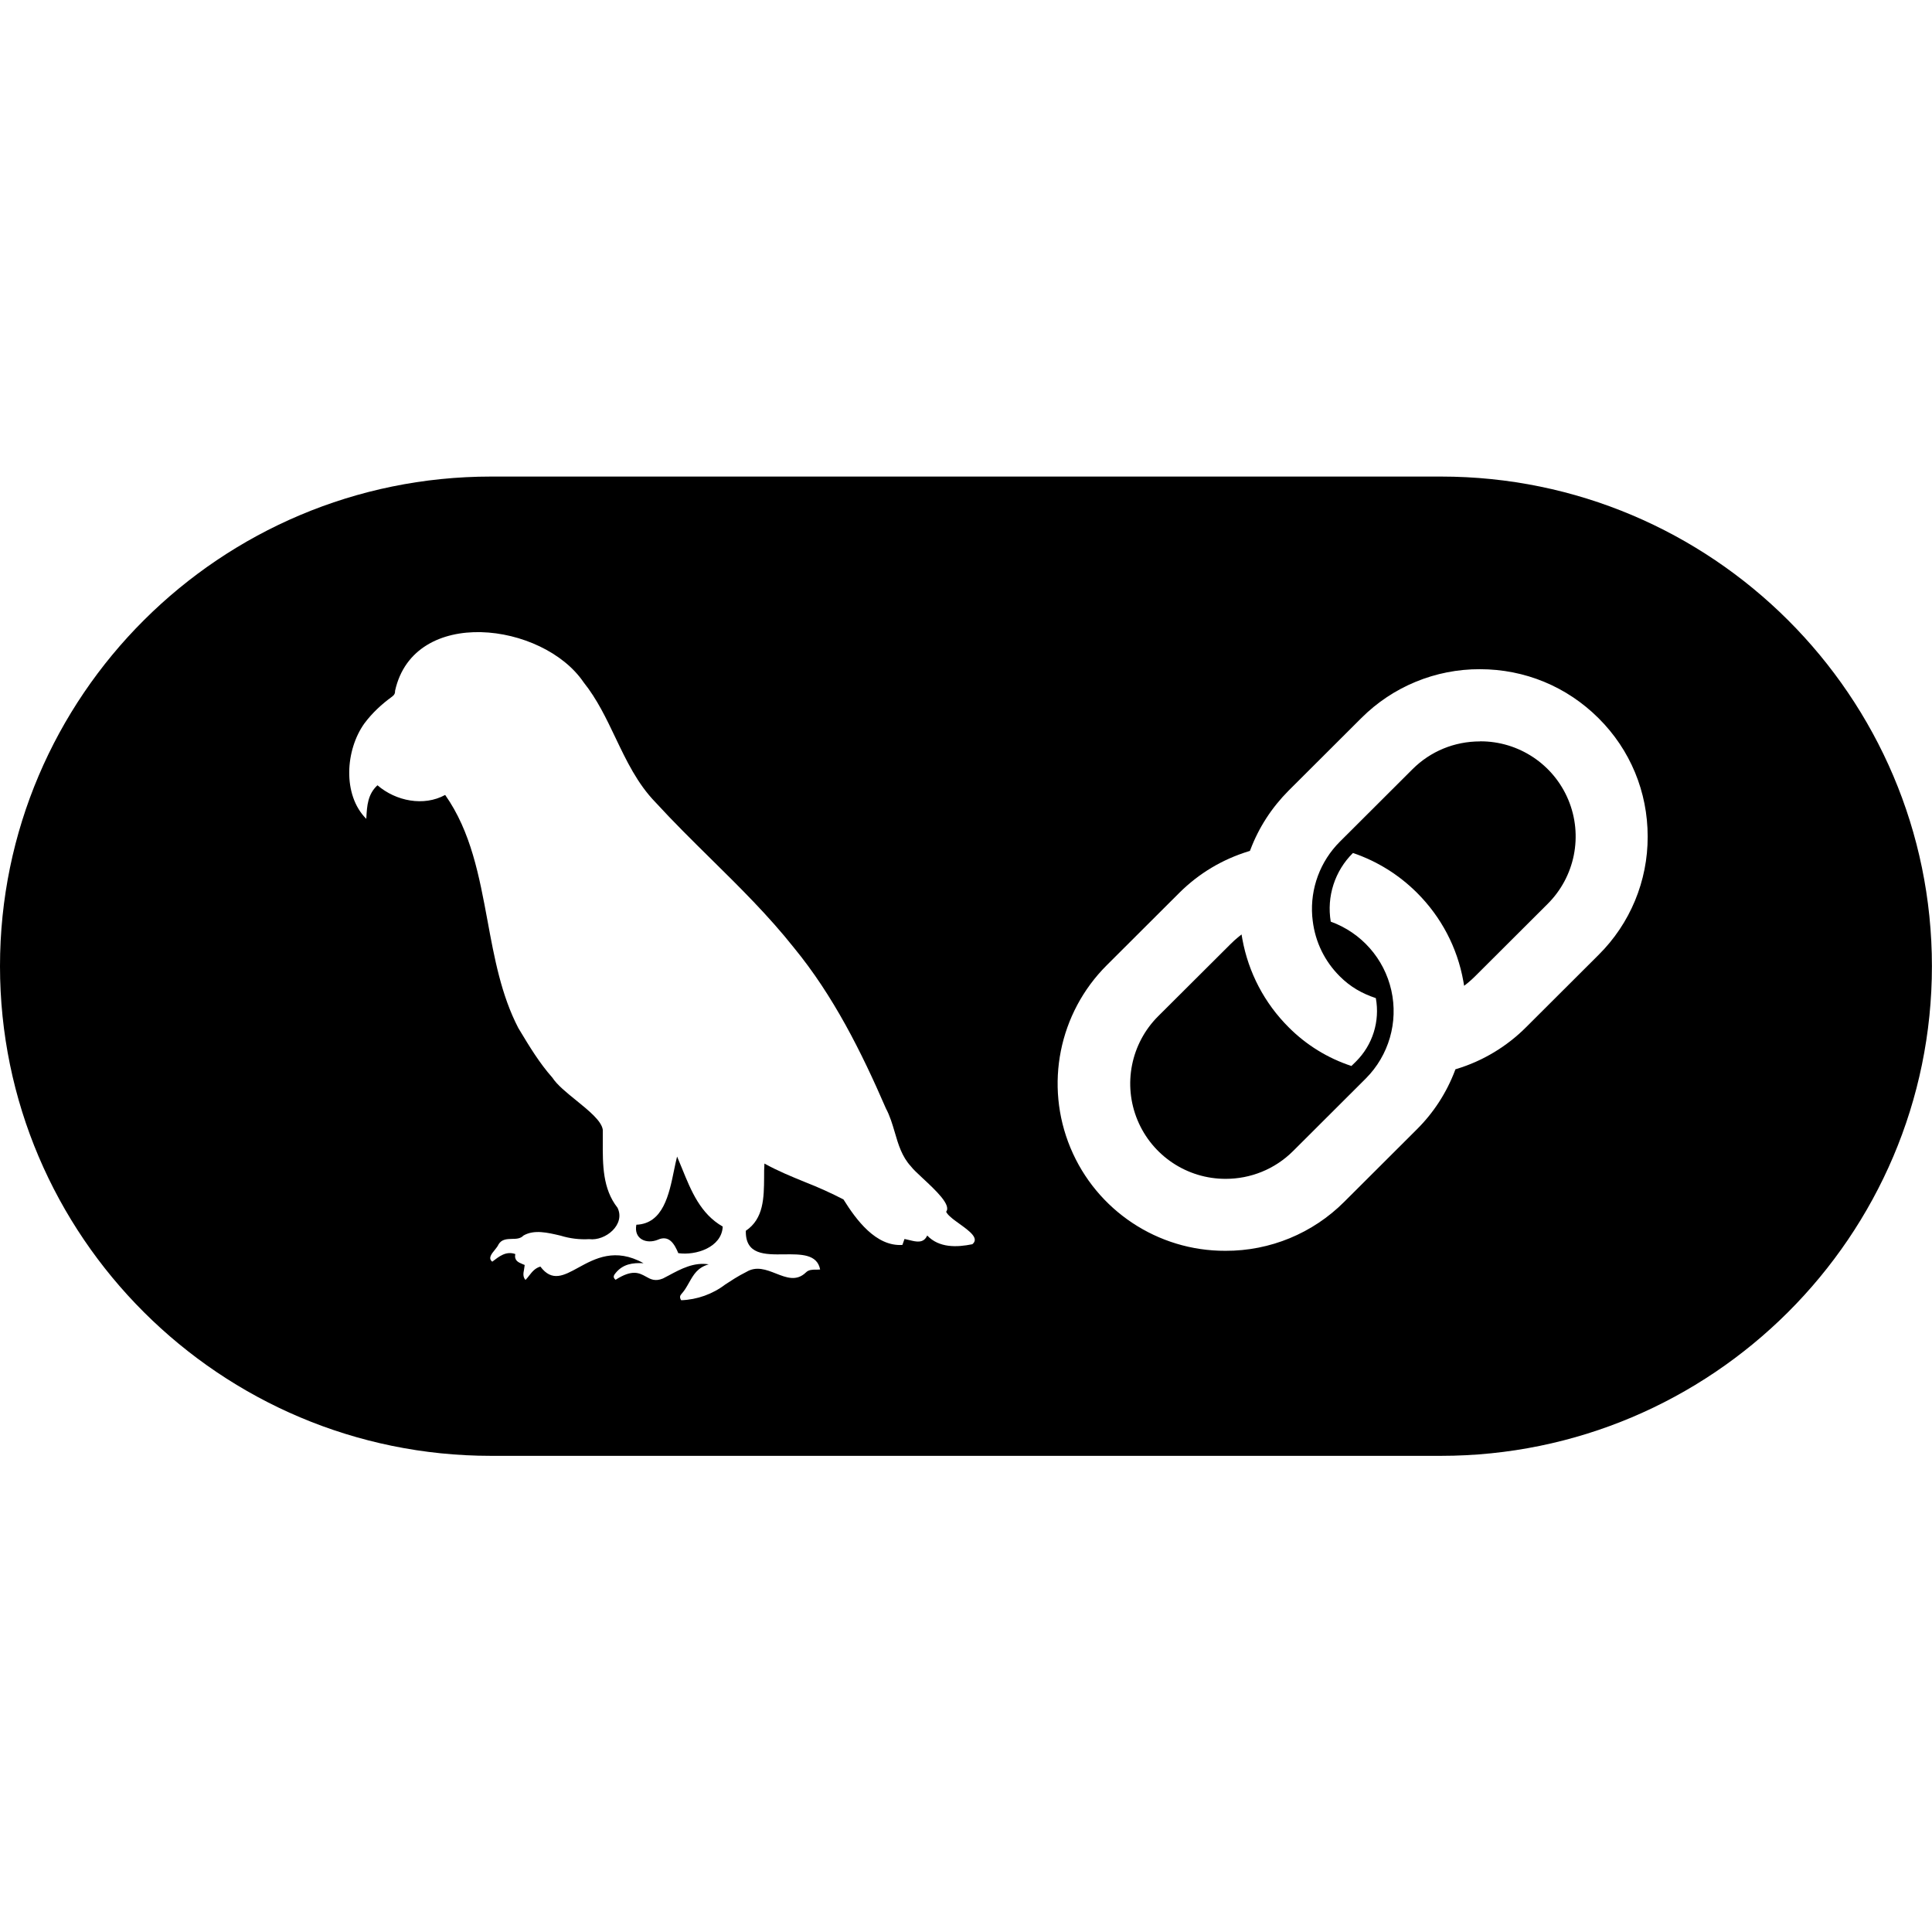
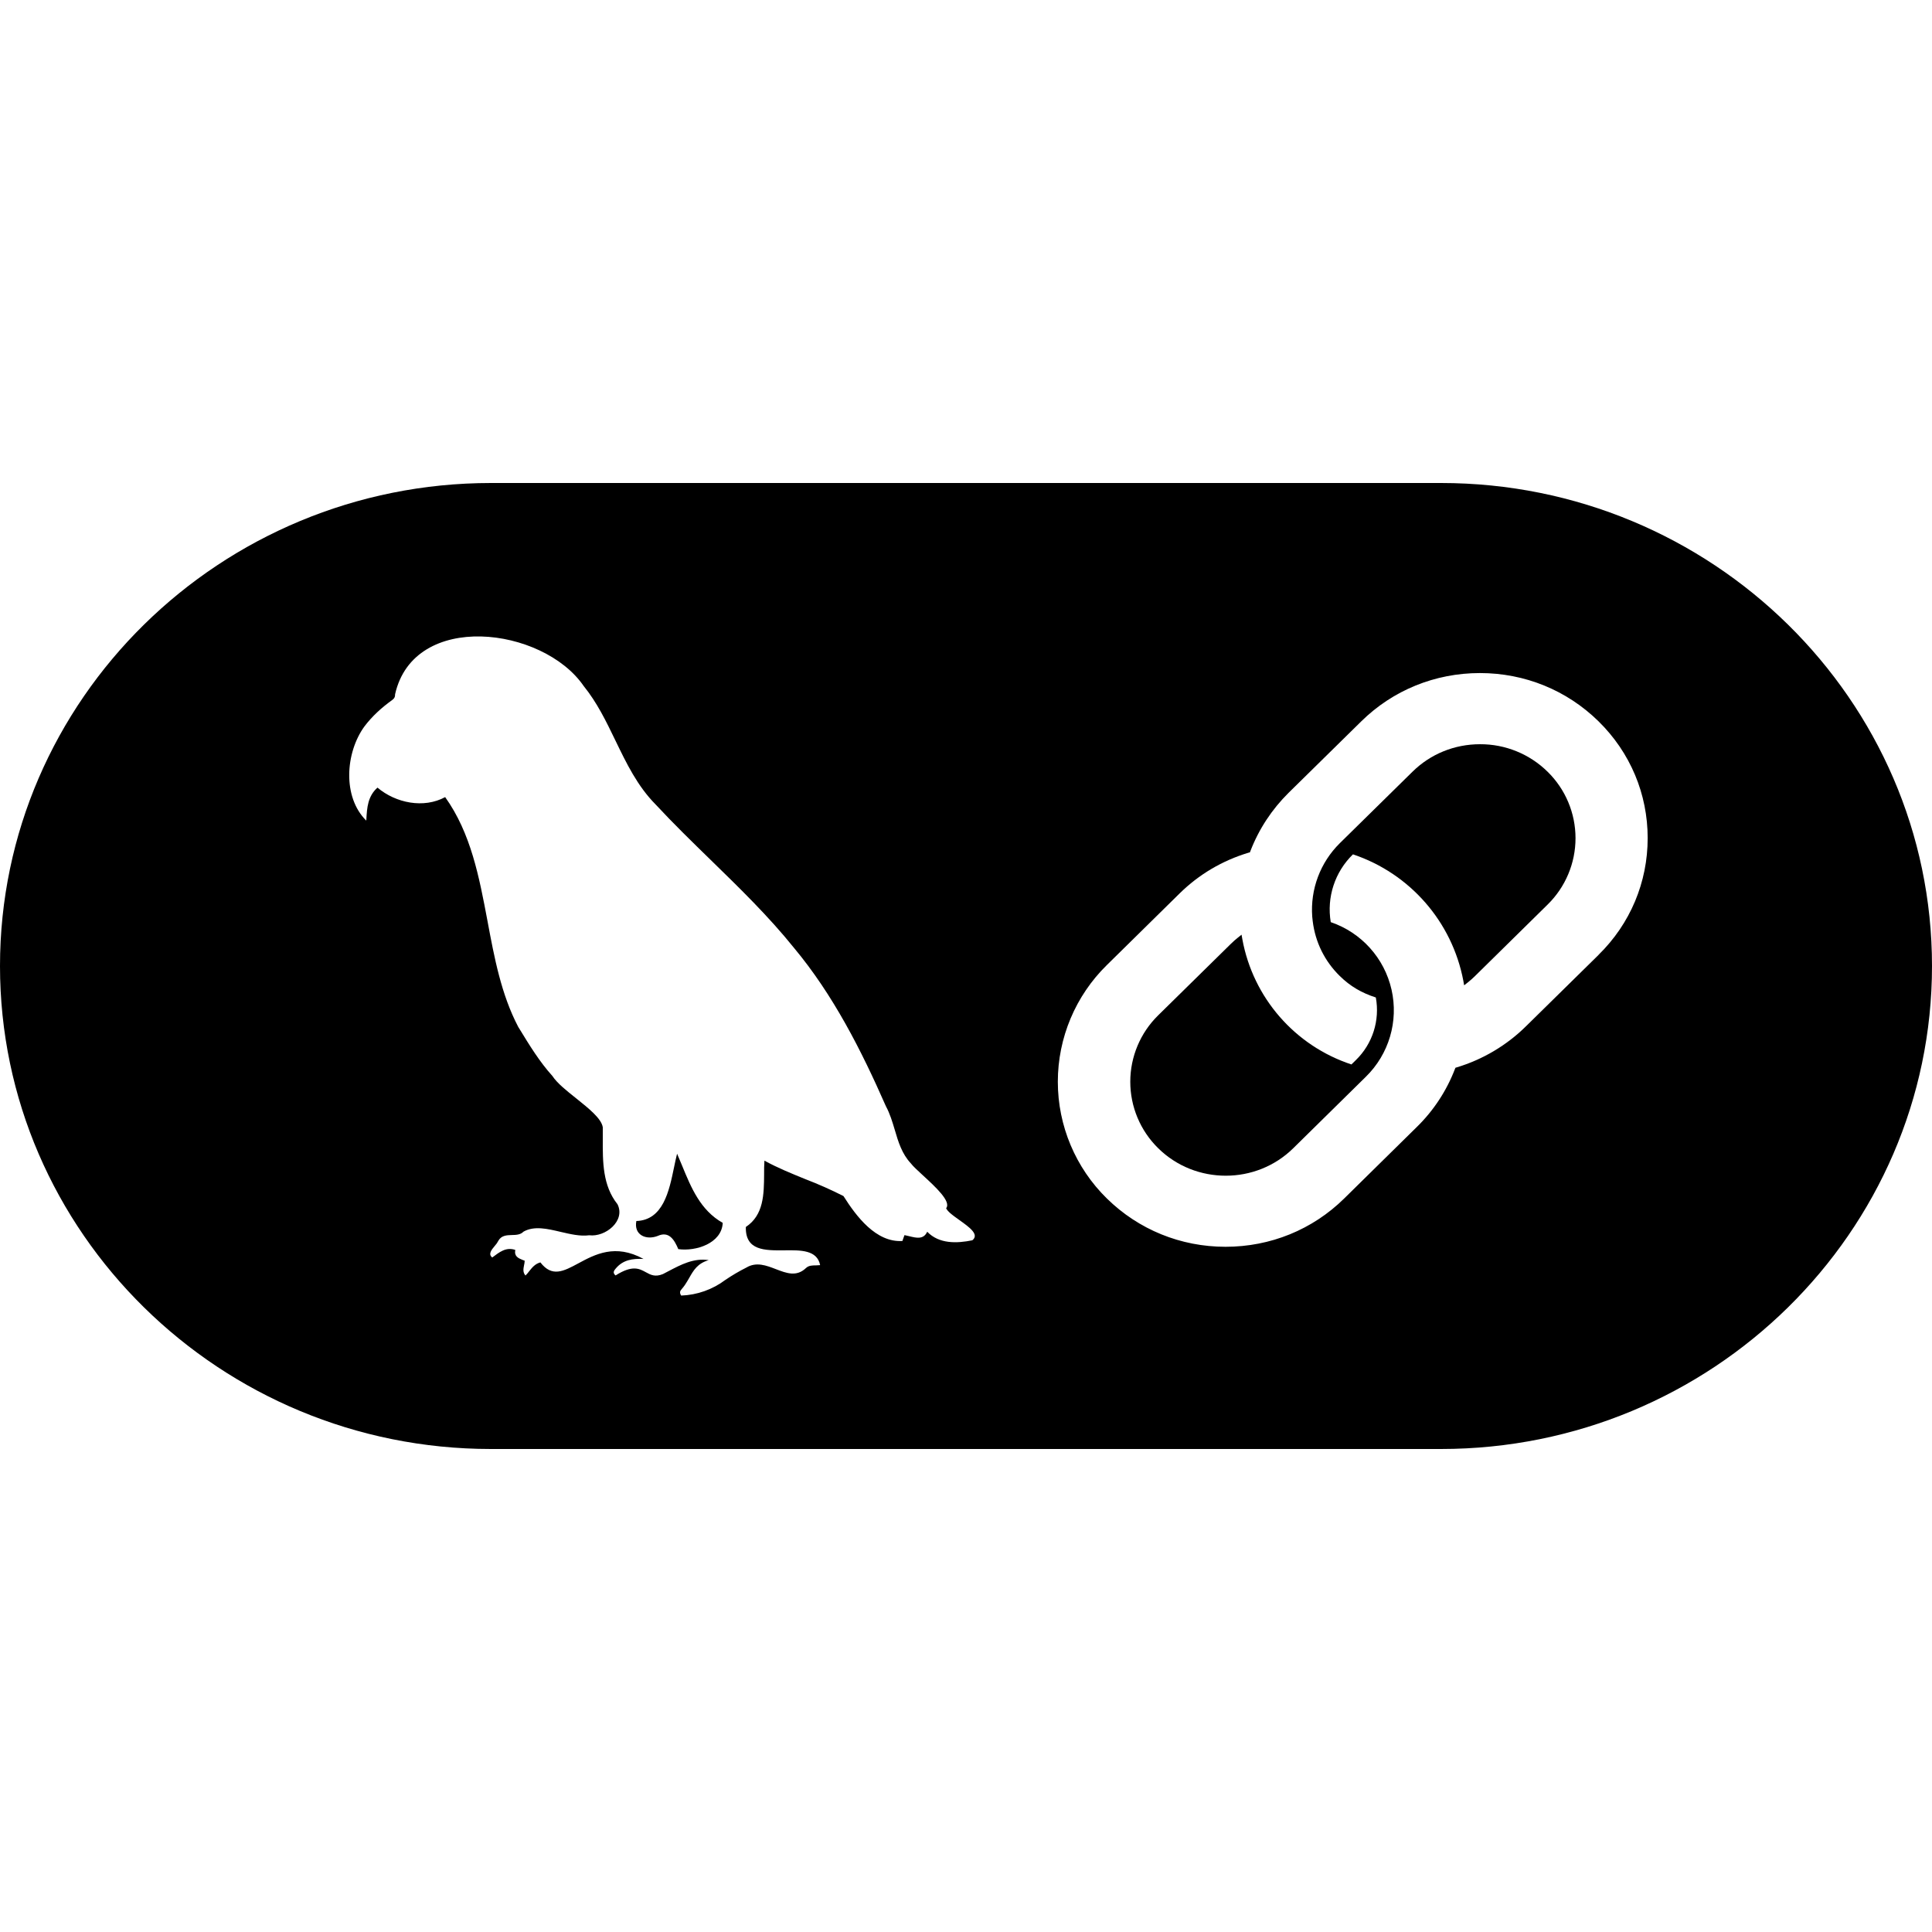
<svg xmlns="http://www.w3.org/2000/svg" fill="currentColor" fill-rule="evenodd" height="1em" style="flex:none;line-height:1" viewBox="0 0 24 24" width="1em">
-   <path d="M8.373 14.538c.013-.06.024-.119.038-.171l.061.147c.115.283.229.564.506.723-.012.258-.334.362-.552.33-.048-.115-.115-.23-.255-.166-.143.057-.3-.01-.266-.187.333-.013.407-.377.468-.676zM18.385 9.21c-.318 0-.616.123-.839.346l-.902.9a1.18 1.18 0 00-.343.925l.006.057c.032.265.149.504.337.691.13.13.273.212.447.27a.884.884 0 01-.247.788l-.056.055a1.962 1.962 0 01-.779-.48c-.301-.3-.5-.68-.576-1.096l-.01-.058-.046.037c-.03.025-.06.052-.088.08l-.902.899a1.183 1.183 0 00.84 2.02c.304 0 .607-.116.838-.347l.902-.9a1.183 1.183 0 00-.436-1.948.972.972 0 01.276-.853c.302.103.57.27.796.495.3.3.5.679.575 1.097l.01.058.047-.037c.03-.025.06-.052.088-.08l.902-.9a1.182 1.182 0 00-.84-2.02z" />
-   <path clip-rule="evenodd" d="M17.901 5.92H6.1C2.736 5.92 0 8.648 0 12.002c0 3.354 2.736 6.083 6.099 6.083H17.9c3.363 0 6.099-2.729 6.099-6.083S21.264 5.92 17.901 5.92zm-5.821 9.536c-.195.04-.414.047-.562-.108-.045.101-.136.078-.221.057a.755.755 0 00-.061-.014l-.026.074c-.329.022-.575-.313-.732-.565a4.959 4.959 0 00-.473-.214c-.172-.07-.345-.141-.509-.232a2.281 2.281 0 00-.004.175c-.002.248-.004.51-.227.66-.007.299.236.296.476.293.207-.002.41-.005.447.188-.016.002-.033.002-.05.002-.046 0-.092 0-.127.035-.117.113-.242.064-.372.013-.12-.047-.243-.095-.367-.02-.112.056-.191.11-.262.156a.962.962 0 01-.548.196c-.024-.036-.014-.06.006-.081a.58.58 0 00.043-.056c.019-.029.035-.058.051-.086.054-.095.103-.183.242-.223-.185-.029-.344.056-.5.14l-.004.002-.065.034c-.097.04-.154.009-.212-.024-.082-.045-.168-.093-.376.04-.04-.032-.02-.06.002-.086.091-.11.21-.127.345-.12-.351-.196-.604-.058-.81.055-.182.1-.327.179-.471-.013-.065.018-.102.064-.138.11a.612.612 0 01-.047.056c-.035-.039-.027-.084-.018-.13a.792.792 0 00.008-.056l-.027-.011c-.053-.022-.105-.044-.09-.125-.117-.04-.2.03-.286.095-.054-.042-.01-.096.032-.147.019-.024.037-.046.045-.066.038-.066.103-.068.166-.07.054 0 .108-.002.145-.042.133-.076.297-.037.462.002a1 1 0 00.354.043c.203.026.454-.182.352-.39-.186-.236-.184-.536-.183-.824v-.145c-.016-.11-.172-.236-.328-.363-.12-.097-.24-.194-.298-.284-.16-.18-.285-.387-.409-.593l-.015-.025c-.212-.409-.297-.871-.382-1.332-.103-.554-.205-1.106-.526-1.562-.266.146-.612.077-.841-.12-.12.11-.13.252-.138.403l-.001.014c-.297-.297-.26-.856-.023-1.186.097-.13.213-.237.342-.331.03-.022.04-.042.039-.075.235-1.054 1.836-.85 2.342-.104.167.209.281.448.395.687.137.287.273.573.5.806.22.24.452.469.684.698.359.354.718.708 1.032 1.104.49.596.839 1.294 1.144 1.998.05.093.08.195.11.296.044.152.089.303.2.423.026.036.084.089.149.15.156.145.357.332.289.415a.21.21 0 00.05.06c.032.03.074.06.116.09.122.088.25.18.16.253zm7.778-3.594l-.902.9c-.24.24-.537.418-.859.516l-.017.005-.006.016a2.052 2.052 0 01-.474.731l-.902.9a2.073 2.073 0 01-1.474.608 2.077 2.077 0 01-1.474-3.549l.902-.9c.242-.24.531-.413.859-.514l.016-.005.006-.015c.105-.277.265-.523.475-.734l.902-.9a2.073 2.073 0 011.474-.608c.558 0 1.08.216 1.474.609.394.392.61.914.61 1.47a2.06 2.06 0 01-.61 1.47z" />
+   <path d="M8.373 14.502c.013-.06.024-.118.038-.17l.061.145c.115.28.229.557.506.714-.012.254-.334.357-.552.326-.048-.114-.115-.228-.255-.164-.143.056-.3-.01-.266-.185.333-.012.407-.371.468-.666zM18.385 9.245c-.318 0-.616.122-.839.342l-.902.887c-.243.24-.368.572-.343.913l.006.056c.032.262.149.498.337.682.13.128.273.21.447.266a.866.866 0 01-.247.777l-.056.055a2.022 2.022 0 01-1.355-1.555l-.01-.057-.046.037c-.03.024-.06.05-.088.078l-.902.887a1.156 1.156 0 000 1.65c.231.228.535.342.84.342.304 0 .607-.114.838-.341l.902-.888a1.156 1.156 0 00-.436-1.921.953.953 0 01.276-.842 2.062 2.062 0 011.371 1.57l.01.057.047-.037c.03-.024.06-.05.088-.078l.902-.888a1.155 1.155 0 000-1.65 1.188 1.188 0 00-.84-.342z" />
+   <path clip-rule="evenodd" d="M17.901 6H6.1C2.736 6 0 8.692 0 12s2.736 6 6.099 6H17.9C21.264 18 24 15.308 24 12s-2.736-6-6.099-6zm-5.821 9.407c-.195.04-.414.047-.562-.106-.045.1-.136.077-.221.056a.797.797 0 00-.061-.014c-.01.025-.017.048-.026.073-.329.021-.575-.309-.732-.558a4.991 4.991 0 00-.473-.21c-.172-.07-.345-.14-.509-.23a2.218 2.218 0 00-.004.173c-.002.244-.004.503-.227.651-.007.295.236.292.476.29.207-.003.41-.005.447.184a.485.485 0 01-.05.003c-.046 0-.092 0-.127.034-.117.111-.242.063-.372.013-.12-.046-.243-.094-.367-.02a2.318 2.318 0 00-.262.154.97.97 0 01-.548.194c-.024-.036-.014-.059.006-.08a.562.562 0 00.043-.056c.019-.028.035-.057.051-.084.054-.095.103-.18.242-.22-.185-.029-.344.055-.5.137l-.004.002a4.21 4.21 0 01-.065.034c-.097.04-.154.009-.212-.023-.082-.045-.168-.092-.376.04-.04-.032-.02-.061.002-.086.091-.109.21-.125.345-.119-.351-.193-.604-.056-.81.055-.182.098-.327.176-.471-.012-.065.017-.102.063-.138.108-.015.02-.03.038-.047.055-.035-.039-.027-.083-.018-.128l.005-.026a.242.242 0 00.003-.03l-.027-.01c-.053-.022-.105-.044-.09-.124-.117-.04-.2.03-.286.094-.054-.041-.01-.095.032-.145a.279.279 0 00.045-.065c.038-.065.103-.067.166-.069.054-.001.108-.003.145-.042.133-.075.297-.036.462.003.121.028.242.057.354.042.203.025.454-.18.352-.385-.186-.233-.184-.528-.183-.813v-.143c-.016-.108-.172-.233-.328-.358-.12-.095-.24-.191-.298-.28-.16-.177-.285-.382-.409-.585l-.015-.024c-.212-.404-.297-.86-.382-1.315-.103-.546-.205-1.09-.526-1.54-.266.144-.612.075-.841-.118-.12.107-.13.247-.138.396l-.001.014c-.297-.292-.26-.844-.023-1.17.097-.128.213-.233.342-.326.03-.021.04-.042.039-.074.235-1.04 1.836-.839 2.342-.103.167.206.281.442.395.678.137.283.273.566.5.795.22.237.452.463.684.689.359.35.718.699 1.032 1.089.49.587.839 1.276 1.144 1.97.05.092.08.193.11.293.044.15.089.299.2.417.026.035.084.088.149.148.156.143.357.328.289.409.009.019.027.04.05.06.032.028.074.058.116.088.122.087.25.178.16.25zm7.778-3.545l-.902.887c-.24.237-.537.413-.859.51l-.017.005-.006.015A2.021 2.021 0 0117.6 14l-.902.888c-.393.387-.916.6-1.474.6-.557 0-1.08-.213-1.474-.6a2.03 2.03 0 010-2.9l.902-.888c.242-.238.531-.409.859-.508l.016-.004.006-.016c.105-.272.265-.516.475-.724l.902-.887c.393-.387.917-.6 1.474-.6.558 0 1.08.213 1.474.6.394.387.61.902.61 1.45 0 .549-.216 1.064-.61 1.45v.001z" />
</svg>
